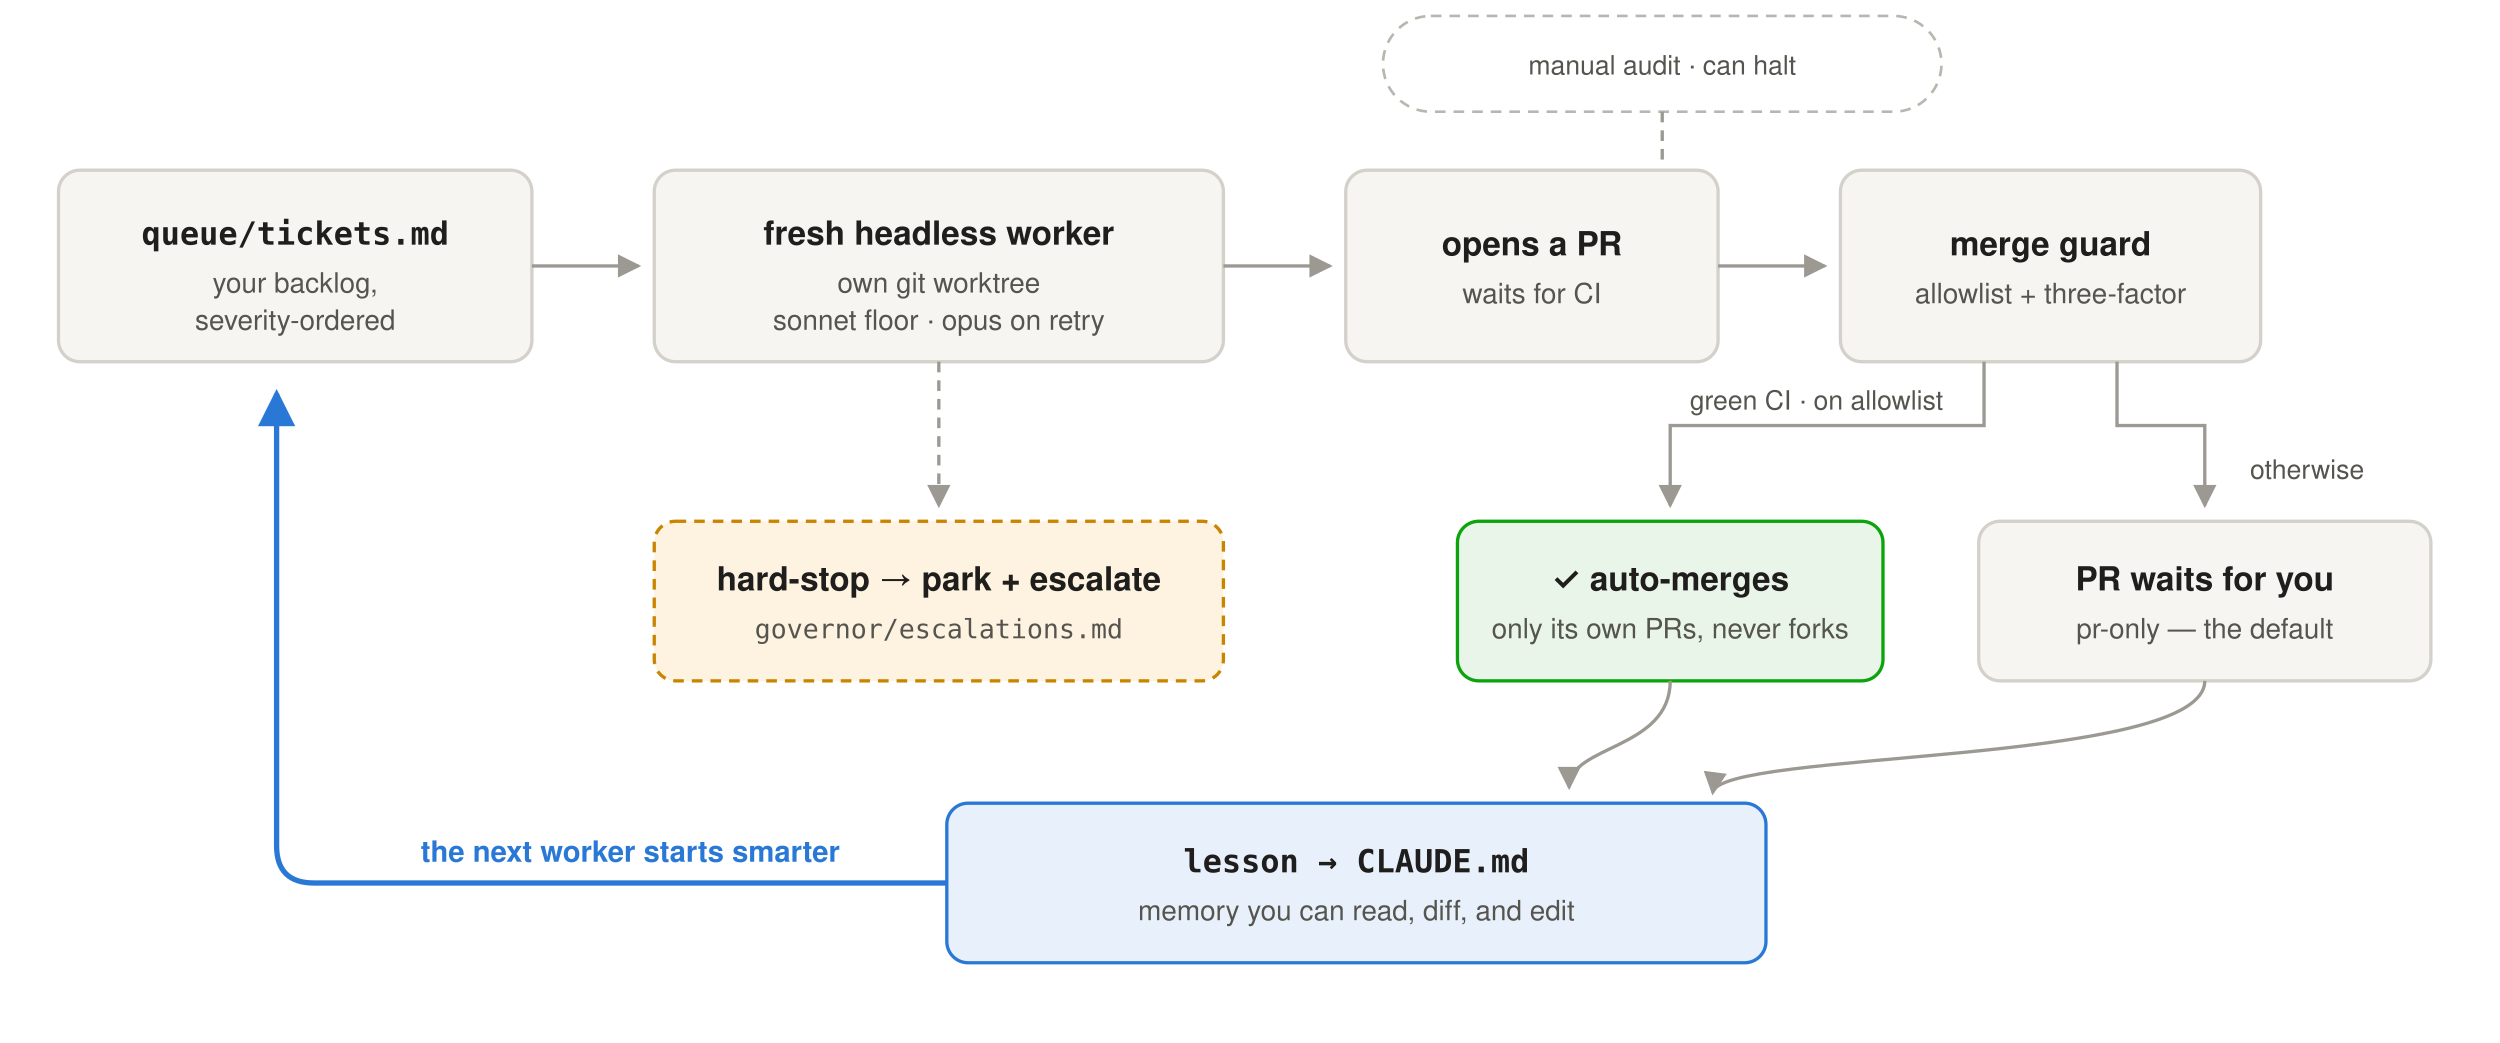
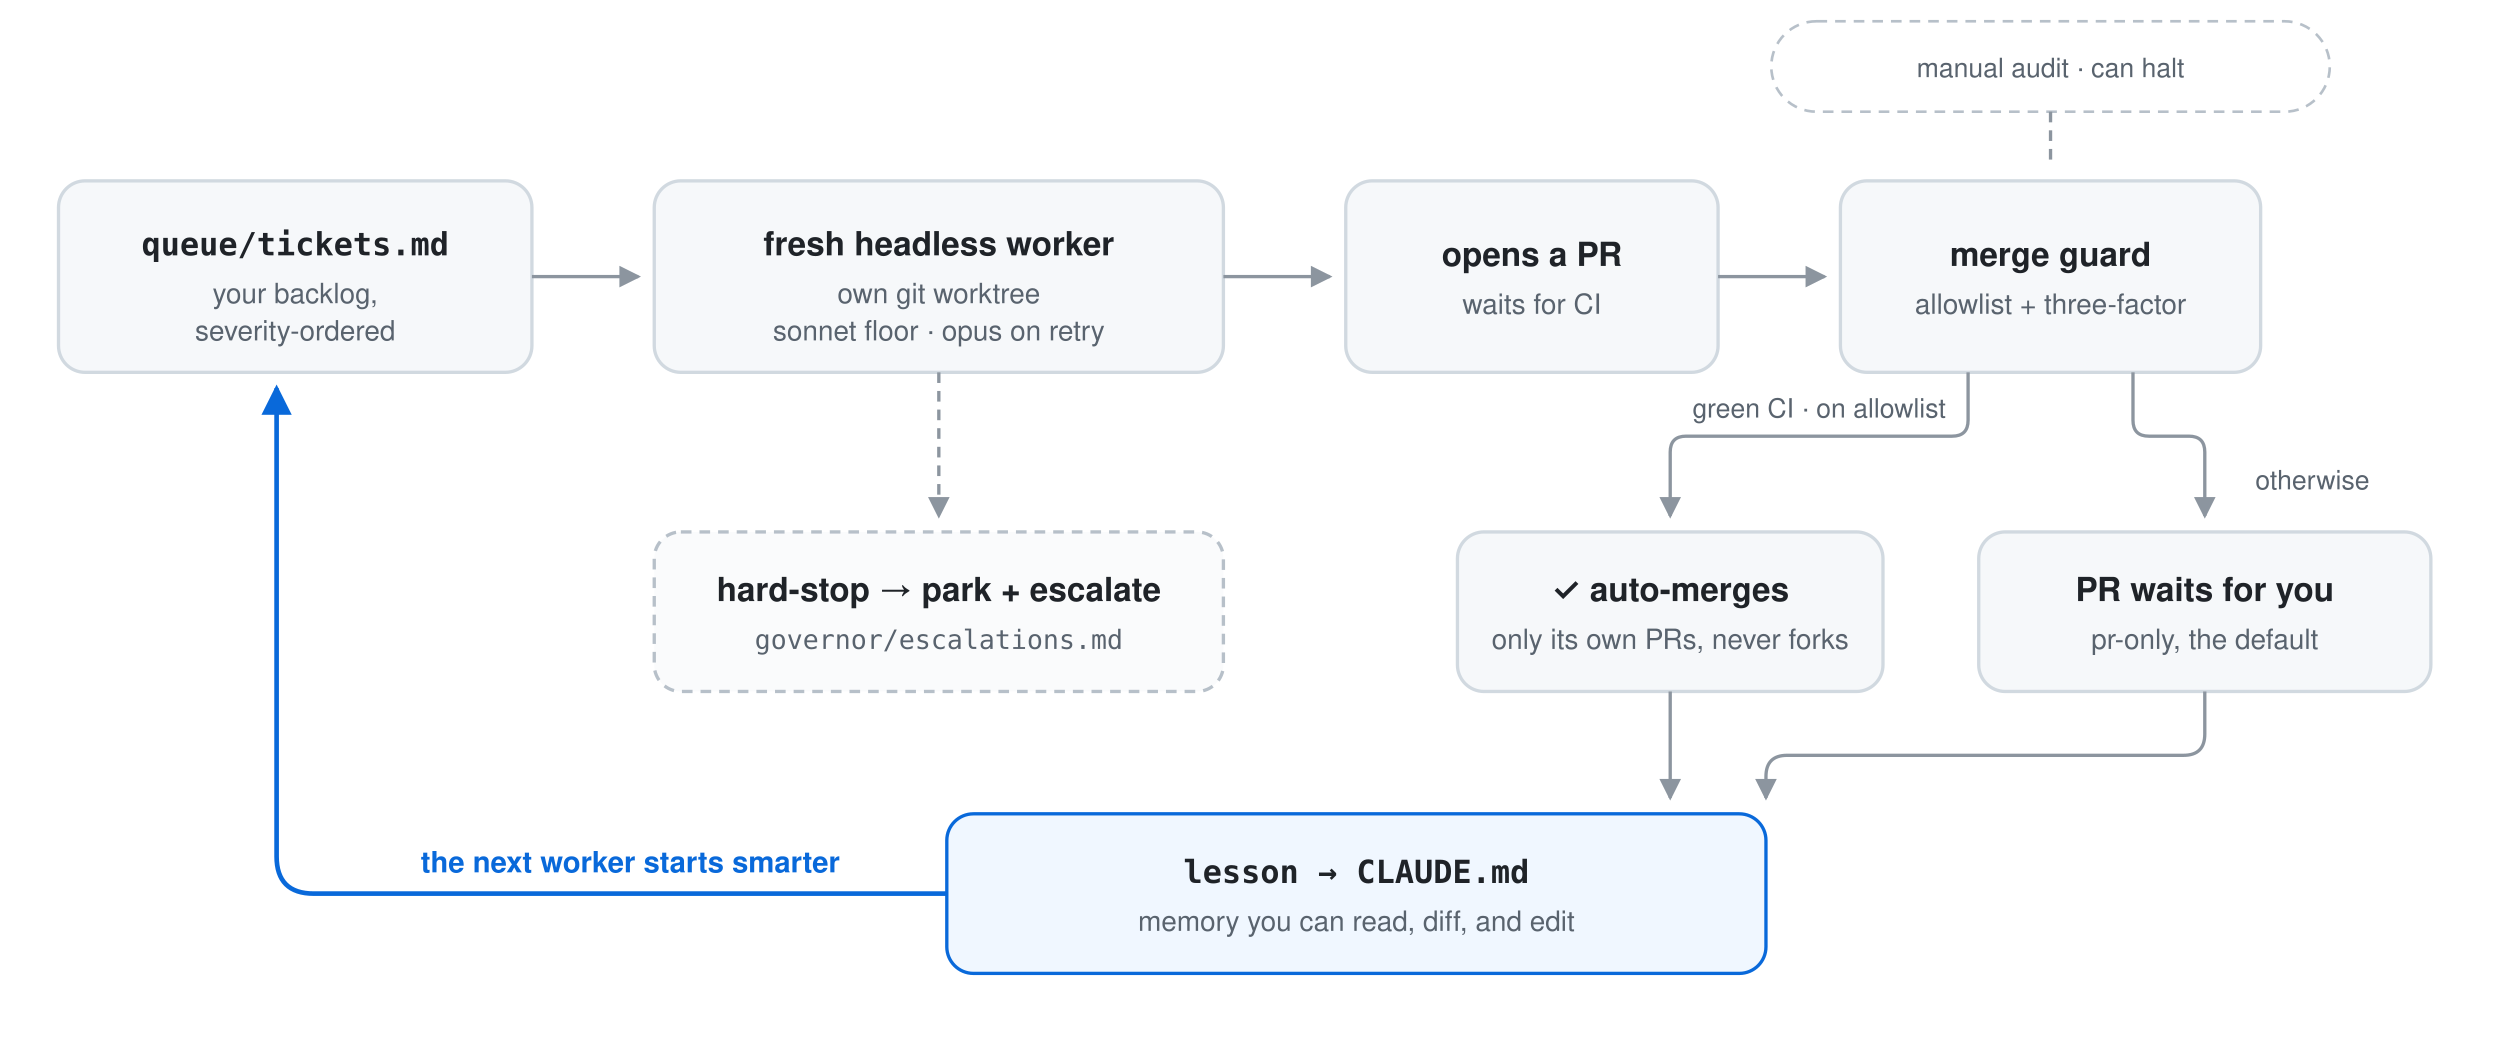
- <svg xmlns="http://www.w3.org/2000/svg" viewBox="0 0 940 392" width="940" height="392" role="img" aria-label="The shiploop governor loop">
+ <svg xmlns="http://www.w3.org/2000/svg" viewBox="0 0 940 400" width="940" height="400" role="img" aria-label="The shiploop governor loop">
  <style>
-     .title { font: 600 12.5px ui-sans-serif, -apple-system, "Segoe UI", Helvetica, Arial, sans-serif; fill: #1f1e1d; }
-     .sub   { font: 400 10.5px ui-sans-serif, -apple-system, "Segoe UI", Helvetica, Arial, sans-serif; fill: #55544f; }
-     .lbl   { font: 400 10px ui-sans-serif, -apple-system, "Segoe UI", Helvetica, Arial, sans-serif; fill: #55544f; }
-     .mono  { font: 600 12px ui-monospace, SFMono-Regular, Menlo, Consolas, monospace; fill: #1f1e1d; }
-     .monosub { font: 400 10px ui-monospace, SFMono-Regular, Menlo, Consolas, monospace; fill: #55544f; }
-     .box   { fill: #f6f5f2; stroke: #d3d1ca; stroke-width: 1.25; }
-     .good  { fill: #e9f5e9; stroke: #0ca30c; stroke-width: 1.25; }
-     .warn  { fill: #fdf3e0; stroke: #c98500; stroke-width: 1.25; stroke-dasharray: 4 3; }
-     .acc   { fill: #e8f1fb; stroke: #2a78d6; stroke-width: 1.25; }
-     .ghost { fill: none; stroke: #b8b6ae; stroke-width: 1; stroke-dasharray: 4 3; }
-     .edge  { fill: none; stroke: #9b9992; stroke-width: 1.25; }
-     .dash  { fill: none; stroke: #9b9992; stroke-width: 1.25; stroke-dasharray: 4 3; }
-     .loop  { fill: none; stroke: #2a78d6; stroke-width: 2; }
-     .looplbl { font: 600 11px ui-sans-serif, -apple-system, "Segoe UI", Helvetica, Arial, sans-serif; fill: #2a78d6; }
+     .title { font: 600 12.5px ui-sans-serif, -apple-system, "Segoe UI", Helvetica, Arial, sans-serif; fill: #1f2328; }
+     .sub   { font: 400 10.5px ui-sans-serif, -apple-system, "Segoe UI", Helvetica, Arial, sans-serif; fill: #59636e; }
+     .lbl   { font: 400 10px ui-sans-serif, -apple-system, "Segoe UI", Helvetica, Arial, sans-serif; fill: #59636e; }
+     .mono  { font: 600 12px ui-monospace, SFMono-Regular, Menlo, Consolas, monospace; fill: #1f2328; }
+     .monosub { font: 400 10px ui-monospace, SFMono-Regular, Menlo, Consolas, monospace; fill: #59636e; }
+     .box   { fill: #f6f8fa; stroke: #d1d9e0; stroke-width: 1.25; }
+     .ghost { fill: none; stroke: #b7c0c9; stroke-width: 1; stroke-dasharray: 4 3; }
+     .halt  { fill: #fafbfc; stroke: #b7c0c9; stroke-width: 1.25; stroke-dasharray: 4 3; }
+     .acc   { fill: #f0f7ff; stroke: #0969da; stroke-width: 1.25; }
+     .edge  { fill: none; stroke: #8c959f; stroke-width: 1.25; }
+     .dash  { fill: none; stroke: #8c959f; stroke-width: 1.25; stroke-dasharray: 4 3; }
+     .loop  { fill: none; stroke: #0969da; stroke-width: 1.75; }
+     .looplbl { font: 600 11px ui-sans-serif, -apple-system, "Segoe UI", Helvetica, Arial, sans-serif; fill: #0969da; }
  </style>
  <defs>
-     <marker id="a" viewBox="0 0 8 8" refX="7" refY="4" markerWidth="7" markerHeight="7" orient="auto-start-reverse">
-       <path d="M0 0 L8 4 L0 8 Z" fill="#9b9992" />
+     <marker id="a" viewBox="0 0 8 8" refX="7" refY="4" markerWidth="6.5" markerHeight="6.5" orient="auto-start-reverse">
+       <path d="M0 0 L8 4 L0 8 Z" fill="#8c959f" />
    </marker>
-     <marker id="b" viewBox="0 0 8 8" refX="7" refY="4" markerWidth="7" markerHeight="7" orient="auto-start-reverse">
-       <path d="M0 0 L8 4 L0 8 Z" fill="#2a78d6" />
+     <marker id="b" viewBox="0 0 8 8" refX="7" refY="4" markerWidth="6.5" markerHeight="6.5" orient="auto-start-reverse">
+       <path d="M0 0 L8 4 L0 8 Z" fill="#0969da" />
    </marker>
  </defs>
-   <rect class="ghost" x="520" y="6" width="210" height="36" rx="18" />
-   <text class="lbl" x="625" y="28" text-anchor="middle">manual audit · can halt</text>
-   <path class="dash" d="M625 42 V60" />
-   <rect class="box" x="22" y="64" width="178" height="72" rx="8" />
-   <text class="mono" x="111" y="92" text-anchor="middle">queue/tickets.md</text>
-   <text class="sub" x="111" y="110" text-anchor="middle">your backlog,</text>
-   <text class="sub" x="111" y="124" text-anchor="middle">severity-ordered</text>
-   <rect class="box" x="246" y="64" width="214" height="72" rx="8" />
-   <text class="title" x="353" y="92" text-anchor="middle">fresh headless worker</text>
-   <text class="sub" x="353" y="110" text-anchor="middle">own git worktree</text>
-   <text class="sub" x="353" y="124" text-anchor="middle">sonnet floor · opus on retry</text>
-   <rect class="box" x="506" y="64" width="140" height="72" rx="8" />
-   <text class="title" x="576" y="96" text-anchor="middle">opens a PR</text>
-   <text class="sub" x="576" y="114" text-anchor="middle">waits for CI</text>
-   <rect class="box" x="692" y="64" width="158" height="72" rx="8" />
-   <text class="title" x="771" y="96" text-anchor="middle">merge guard</text>
-   <text class="sub" x="771" y="114" text-anchor="middle">allowlist + three-factor</text>
-   <path class="edge" d="M200 100 H240" marker-end="url(#a)" />
-   <path class="edge" d="M460 100 H500" marker-end="url(#a)" />
-   <path class="edge" d="M646 100 H686" marker-end="url(#a)" />
-   <path class="edge" d="M746 136 V160 H628 V190" marker-end="url(#a)" />
-   <text class="lbl" x="683" y="154" text-anchor="middle">green CI · on allowlist</text>
-   <path class="edge" d="M796 136 V160 H829 V190" marker-end="url(#a)" />
-   <text class="lbl" x="846" y="180" text-anchor="start">otherwise</text>
-   <rect class="good" x="548" y="196" width="160" height="60" rx="8" />
-   <text class="title" x="628" y="222" text-anchor="middle">✓ auto-merges</text>
-   <text class="sub" x="628" y="240" text-anchor="middle">only its own PRs, never forks</text>
-   <rect class="box" x="744" y="196" width="170" height="60" rx="8" />
-   <text class="title" x="829" y="222" text-anchor="middle">PR waits for you</text>
-   <text class="sub" x="829" y="240" text-anchor="middle">pr-only — the default</text>
-   <path class="dash" d="M353 136 V190" marker-end="url(#a)" />
-   <rect class="warn" x="246" y="196" width="214" height="60" rx="8" />
-   <text class="title" x="353" y="222" text-anchor="middle">hard-stop → park + escalate</text>
-   <text class="monosub" x="353" y="240" text-anchor="middle">governor/escalations.md</text>
-   <path class="edge" d="M628 256 C628 282 590 280 590 296" marker-end="url(#a)" />
-   <path class="edge" d="M829 256 C829 288 646 282 644 298" marker-end="url(#a)" />
-   <rect class="acc" x="356" y="302" width="308" height="60" rx="8" />
-   <text class="mono" x="510" y="328" text-anchor="middle">lesson → CLAUDE.md</text>
-   <text class="sub" x="510" y="346" text-anchor="middle">memory you can read, diff, and edit</text>
-   <path class="loop" d="M356 332 H118 Q104 332 104 318 V148" marker-end="url(#b)" />
-   <text class="looplbl" x="237" y="324" text-anchor="middle">the next worker starts smarter</text>
+   <rect class="ghost" x="666" y="8" width="210" height="34" rx="17" />
+   <text class="lbl" x="771" y="29" text-anchor="middle">manual audit · can halt</text>
+   <path class="dash" d="M771 42 V62" />
+   <rect class="box" x="22" y="68" width="178" height="72" rx="10" />
+   <text class="mono" x="111" y="96" text-anchor="middle">queue/tickets.md</text>
+   <text class="sub" x="111" y="114" text-anchor="middle">your backlog,</text>
+   <text class="sub" x="111" y="128" text-anchor="middle">severity-ordered</text>
+   <rect class="box" x="246" y="68" width="214" height="72" rx="10" />
+   <text class="title" x="353" y="96" text-anchor="middle">fresh headless worker</text>
+   <text class="sub" x="353" y="114" text-anchor="middle">own git worktree</text>
+   <text class="sub" x="353" y="128" text-anchor="middle">sonnet floor · opus on retry</text>
+   <rect class="box" x="506" y="68" width="140" height="72" rx="10" />
+   <text class="title" x="576" y="100" text-anchor="middle">opens a PR</text>
+   <text class="sub" x="576" y="118" text-anchor="middle">waits for CI</text>
+   <rect class="box" x="692" y="68" width="158" height="72" rx="10" />
+   <text class="title" x="771" y="100" text-anchor="middle">merge guard</text>
+   <text class="sub" x="771" y="118" text-anchor="middle">allowlist + three-factor</text>
+   <path class="edge" d="M200 104 H240" marker-end="url(#a)" />
+   <path class="edge" d="M460 104 H500" marker-end="url(#a)" />
+   <path class="edge" d="M646 104 H686" marker-end="url(#a)" />
+   <path class="edge" d="M740 140 V158 Q740 164 734 164 H634 Q628 164 628 170 V194" marker-end="url(#a)" />
+   <text class="lbl" x="684" y="157" text-anchor="middle">green CI · on allowlist</text>
+   <path class="edge" d="M802 140 V158 Q802 164 808 164 H823 Q829 164 829 170 V194" marker-end="url(#a)" />
+   <text class="lbl" x="848" y="184" text-anchor="start">otherwise</text>
+   <rect class="box" x="548" y="200" width="160" height="60" rx="10" />
+   <text class="title" x="628" y="226" text-anchor="middle">✓ auto-merges</text>
+   <text class="sub" x="628" y="244" text-anchor="middle">only its own PRs, never forks</text>
+   <rect class="box" x="744" y="200" width="170" height="60" rx="10" />
+   <text class="title" x="829" y="226" text-anchor="middle">PR waits for you</text>
+   <text class="sub" x="829" y="244" text-anchor="middle">pr-only, the default</text>
+   <path class="dash" d="M353 140 V194" marker-end="url(#a)" />
+   <rect class="halt" x="246" y="200" width="214" height="60" rx="10" />
+   <text class="title" x="353" y="226" text-anchor="middle">hard-stop → park + escalate</text>
+   <text class="monosub" x="353" y="244" text-anchor="middle">governor/escalations.md</text>
+   <path class="edge" d="M628 260 V300" marker-end="url(#a)" />
+   <path class="edge" d="M829 260 V276 Q829 284 821 284 H672 Q664 284 664 292 V300" marker-end="url(#a)" />
+   <rect class="acc" x="356" y="306" width="308" height="60" rx="10" />
+   <text class="mono" x="510" y="332" text-anchor="middle">lesson → CLAUDE.md</text>
+   <text class="sub" x="510" y="350" text-anchor="middle">memory you can read, diff, and edit</text>
+   <path class="loop" d="M356 336 H118 Q104 336 104 322 V146" marker-end="url(#b)" />
+   <text class="looplbl" x="237" y="328" text-anchor="middle">the next worker starts smarter</text>
</svg>
